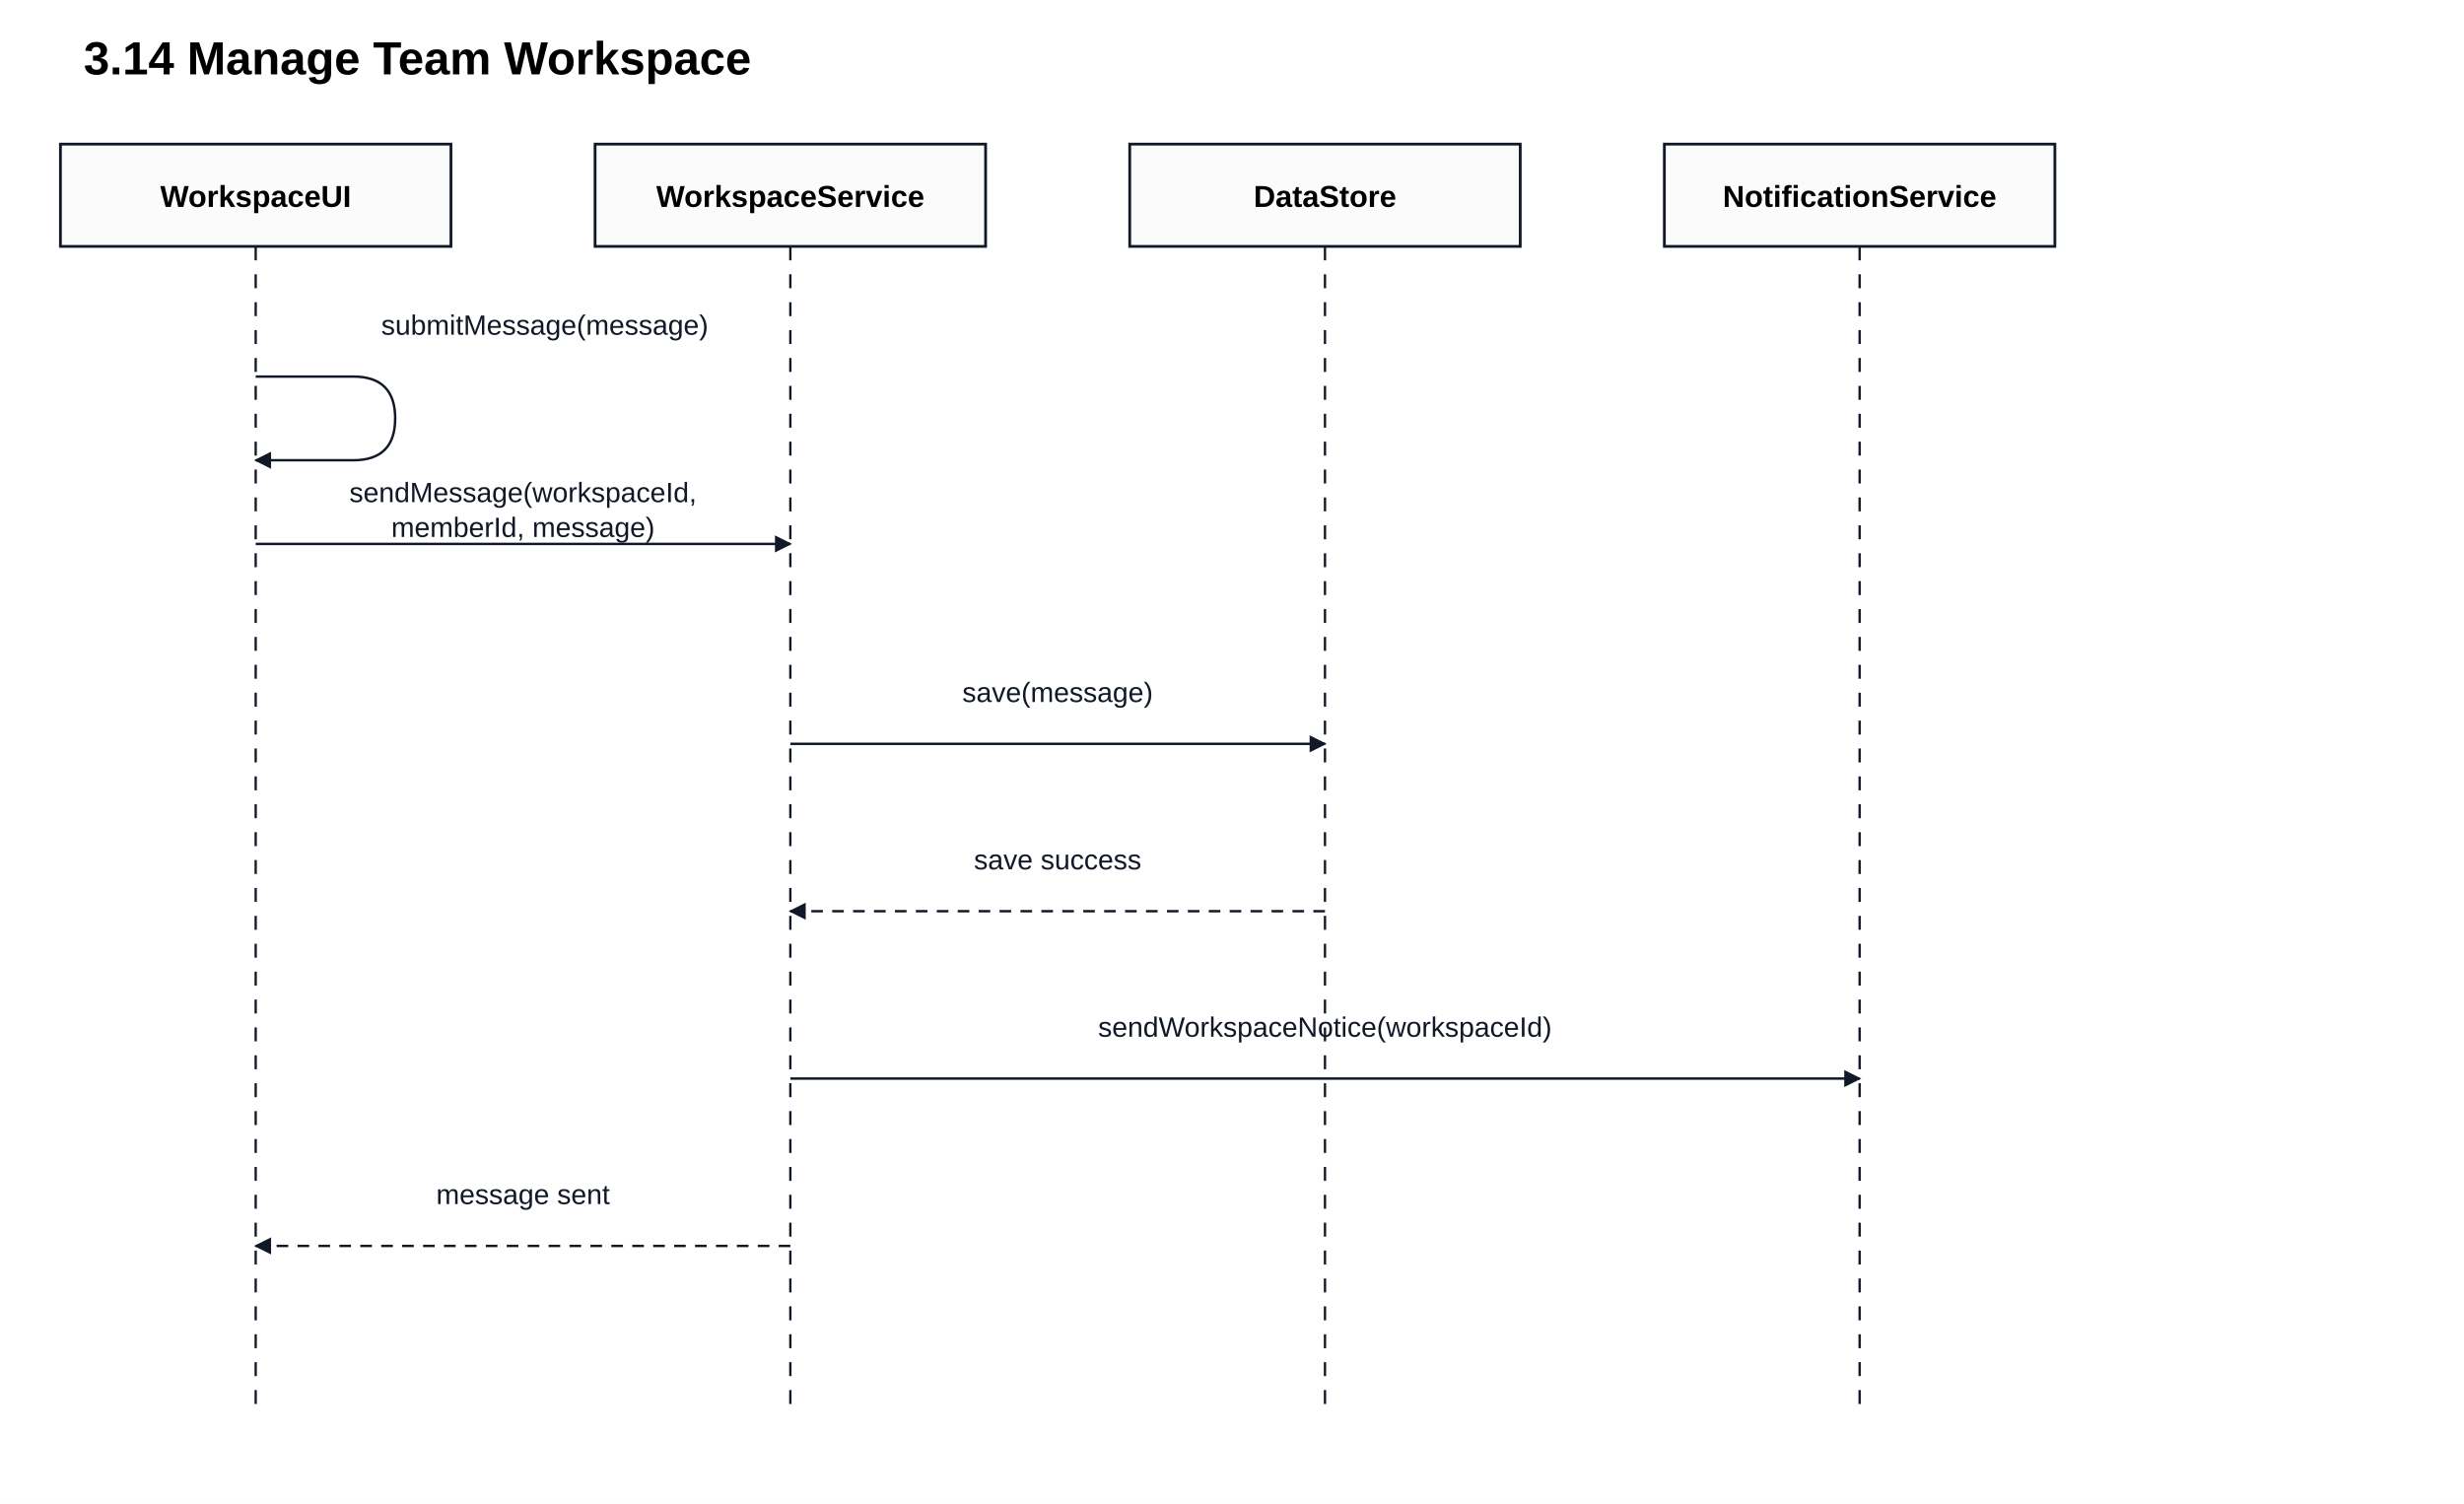
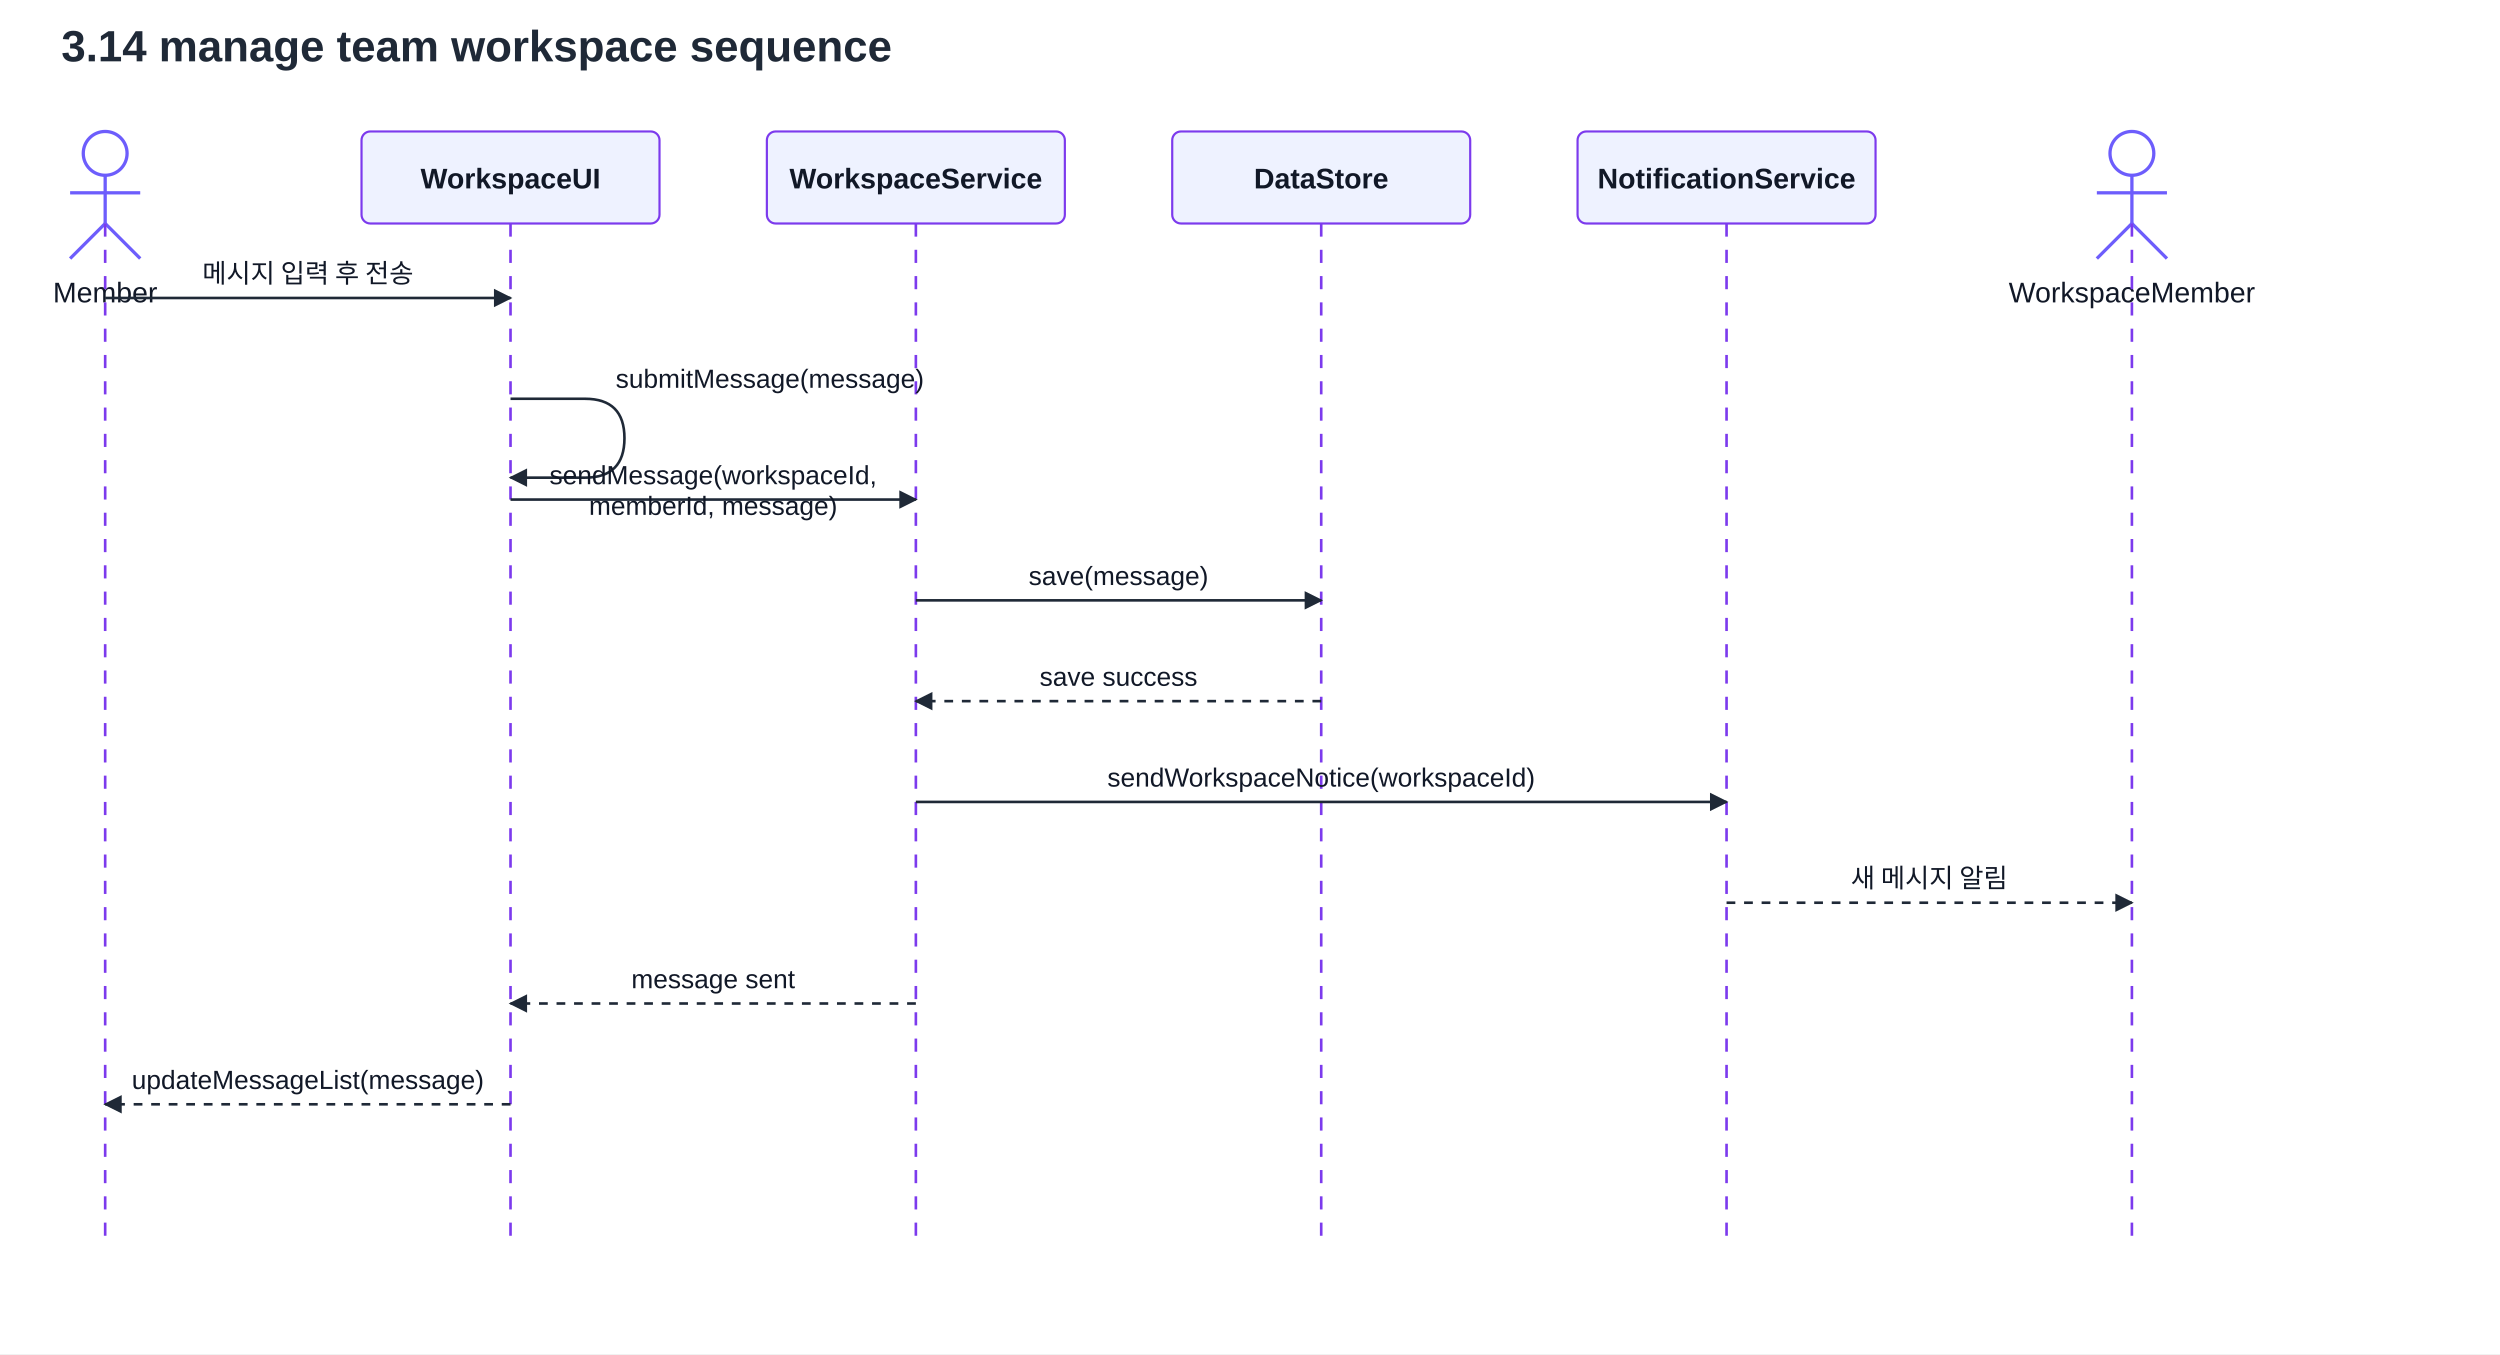
- <svg xmlns="http://www.w3.org/2000/svg" width="1060" height="647" viewBox="0 0 1060 647">
+ <svg xmlns="http://www.w3.org/2000/svg" width="1141" height="618" viewBox="0 0 1141 618">
  <defs>
-     <marker id="arrow" viewBox="0 0 10 10" refX="9" refY="5" markerWidth="7" markerHeight="7" orient="auto">
-       <path d="M0 0 L10 5 L0 10 z" fill="#111827" />
-     </marker>
-     <marker id="hollowArrow" viewBox="0 0 10 10" refX="9" refY="5" markerWidth="7" markerHeight="7" orient="auto">
-       <path d="M0 0 L10 5 L0 10 z" fill="#fbfbfb" stroke="#111827" />
-     </marker>
-     <marker id="diamond" viewBox="0 0 16 10" refX="1" refY="5" markerWidth="11" markerHeight="9" orient="auto">
-       <path d="M1 5 L8 1 L15 5 L8 9 z" fill="#111827" stroke="#111827" />
+     <marker id="arrow" viewBox="0 0 10 10" refX="9" refY="5" markerWidth="7" markerHeight="7" orient="auto-start-reverse">
+       <path d="M0 0 L10 5 L0 10 z" fill="#1f2937" />
    </marker>
  </defs>
  <rect width="100%" height="100%" fill="#ffffff" />
-   <text x="36" y="32" font-family="Arial, sans-serif" font-size="20" font-weight="700">3.14 Manage Team Workspace</text>
-   <rect x="26" y="62" width="168" height="44" fill="#fbfbfb" stroke="#111827" stroke-width="1.2" />
-   <text x="110" y="89" text-anchor="middle" font-family="Arial, sans-serif" font-size="13" font-weight="700">WorkspaceUI</text>
-   <line x1="110" y1="106" x2="110" y2="607" stroke="#111827" stroke-width="1" stroke-dasharray="6 6" />
-   <rect x="256" y="62" width="168" height="44" fill="#fbfbfb" stroke="#111827" stroke-width="1.2" />
-   <text x="340" y="89" text-anchor="middle" font-family="Arial, sans-serif" font-size="13" font-weight="700">WorkspaceService</text>
-   <line x1="340" y1="106" x2="340" y2="607" stroke="#111827" stroke-width="1" stroke-dasharray="6 6" />
-   <rect x="486" y="62" width="168" height="44" fill="#fbfbfb" stroke="#111827" stroke-width="1.2" />
-   <text x="570" y="89" text-anchor="middle" font-family="Arial, sans-serif" font-size="13" font-weight="700">DataStore</text>
-   <line x1="570" y1="106" x2="570" y2="607" stroke="#111827" stroke-width="1" stroke-dasharray="6 6" />
-   <rect x="716" y="62" width="168" height="44" fill="#fbfbfb" stroke="#111827" stroke-width="1.2" />
-   <text x="800" y="89" text-anchor="middle" font-family="Arial, sans-serif" font-size="13" font-weight="700">NotificationService</text>
-   <line x1="800" y1="106" x2="800" y2="607" stroke="#111827" stroke-width="1" stroke-dasharray="6 6" />
-   <path d="M110 162 h42 q18 0 18 18 q0 18 -18 18 h-42" fill="none" stroke="#111827" stroke-width="1.05" marker-end="url(#arrow)" />
-   <text x="164" y="144" text-anchor="start" font-family="Arial, sans-serif" font-size="12" font-weight="400" fill="#111827">submitMessage(message)</text>
-   <line x1="110" y1="234" x2="340" y2="234" stroke="#111827" stroke-width="1.05" marker-end="url(#arrow)" />
-   <text x="225" y="216" text-anchor="middle" font-family="Arial, sans-serif" font-size="12" font-weight="400" fill="#111827">sendMessage(workspaceId,</text>
-   <text x="225" y="231" text-anchor="middle" font-family="Arial, sans-serif" font-size="12" font-weight="400" fill="#111827">memberId, message)</text>
-   <line x1="340" y1="320" x2="570" y2="320" stroke="#111827" stroke-width="1.05" marker-end="url(#arrow)" />
-   <text x="455" y="302" text-anchor="middle" font-family="Arial, sans-serif" font-size="12" font-weight="400" fill="#111827">save(message)</text>
-   <line x1="570" y1="392" x2="340" y2="392" stroke="#111827" stroke-width="1.05" marker-end="url(#arrow)" stroke-dasharray="5 4" />
-   <text x="455" y="374" text-anchor="middle" font-family="Arial, sans-serif" font-size="12" font-weight="400" fill="#111827">save success</text>
-   <line x1="340" y1="464" x2="800" y2="464" stroke="#111827" stroke-width="1.05" marker-end="url(#arrow)" />
-   <text x="570" y="446" text-anchor="middle" font-family="Arial, sans-serif" font-size="12" font-weight="400" fill="#111827">sendWorkspaceNotice(workspaceId)</text>
-   <line x1="340" y1="536" x2="110" y2="536" stroke="#111827" stroke-width="1.05" marker-end="url(#arrow)" stroke-dasharray="5 4" />
-   <text x="225" y="518" text-anchor="middle" font-family="Arial, sans-serif" font-size="12" font-weight="400" fill="#111827">message sent</text>
+   <text x="28" y="28" font-family="Arial, sans-serif" font-size="20" font-weight="700" fill="#1f2937">3.14 manage team workspace sequence</text>
+   <circle cx="48" cy="70" r="10" fill="#fff" stroke="#6d5dfc" stroke-width="1.5" />
+   <line x1="48" y1="80" x2="48" y2="102" stroke="#6d5dfc" stroke-width="1.5" />
+   <line x1="32" y1="88" x2="64" y2="88" stroke="#6d5dfc" stroke-width="1.5" />
+   <line x1="48" y1="102" x2="32" y2="118" stroke="#6d5dfc" stroke-width="1.5" />
+   <line x1="48" y1="102" x2="64" y2="118" stroke="#6d5dfc" stroke-width="1.5" />
+   <text x="48" y="138" text-anchor="middle" font-family="Arial, sans-serif" font-size="13" fill="#111827">Member</text>
+   <line x1="48" y1="102" x2="48" y2="570" stroke="#7c3aed" stroke-width="1.2" stroke-dasharray="6 6" />
+   <rect x="165" y="60" width="136" height="42" rx="4" fill="#eef2ff" stroke="#7c3aed" stroke-width="1" />
+   <text x="233" y="86" text-anchor="middle" font-family="Arial, sans-serif" font-size="13" font-weight="700" fill="#111827">WorkspaceUI</text>
+   <line x1="233" y1="102" x2="233" y2="570" stroke="#7c3aed" stroke-width="1.2" stroke-dasharray="6 6" />
+   <rect x="350" y="60" width="136" height="42" rx="4" fill="#eef2ff" stroke="#7c3aed" stroke-width="1" />
+   <text x="418" y="86" text-anchor="middle" font-family="Arial, sans-serif" font-size="13" font-weight="700" fill="#111827">WorkspaceService</text>
+   <line x1="418" y1="102" x2="418" y2="570" stroke="#7c3aed" stroke-width="1.2" stroke-dasharray="6 6" />
+   <rect x="535" y="60" width="136" height="42" rx="4" fill="#eef2ff" stroke="#7c3aed" stroke-width="1" />
+   <text x="603" y="86" text-anchor="middle" font-family="Arial, sans-serif" font-size="13" font-weight="700" fill="#111827">DataStore</text>
+   <line x1="603" y1="102" x2="603" y2="570" stroke="#7c3aed" stroke-width="1.2" stroke-dasharray="6 6" />
+   <rect x="720" y="60" width="136" height="42" rx="4" fill="#eef2ff" stroke="#7c3aed" stroke-width="1" />
+   <text x="788" y="86" text-anchor="middle" font-family="Arial, sans-serif" font-size="13" font-weight="700" fill="#111827">NotificationService</text>
+   <line x1="788" y1="102" x2="788" y2="570" stroke="#7c3aed" stroke-width="1.2" stroke-dasharray="6 6" />
+   <circle cx="973" cy="70" r="10" fill="#fff" stroke="#6d5dfc" stroke-width="1.5" />
+   <line x1="973" y1="80" x2="973" y2="102" stroke="#6d5dfc" stroke-width="1.5" />
+   <line x1="957" y1="88" x2="989" y2="88" stroke="#6d5dfc" stroke-width="1.5" />
+   <line x1="973" y1="102" x2="957" y2="118" stroke="#6d5dfc" stroke-width="1.5" />
+   <line x1="973" y1="102" x2="989" y2="118" stroke="#6d5dfc" stroke-width="1.5" />
+   <text x="973" y="138" text-anchor="middle" font-family="Arial, sans-serif" font-size="13" fill="#111827">WorkspaceMember</text>
+   <line x1="973" y1="102" x2="973" y2="570" stroke="#7c3aed" stroke-width="1.2" stroke-dasharray="6 6" />
+   <line x1="48" y1="136" x2="233" y2="136" stroke="#1f2937" stroke-width="1.2" marker-end="url(#arrow)" />
+   <text x="140.5" y="129" text-anchor="middle" font-family="Arial, sans-serif" font-size="12" fill="#111827">메시지 입력 후 전송</text>
+   <path d="M233 182 h34 q18 0 18 18 q0 18 -18 18 h-34" fill="none" stroke="#1f2937" stroke-width="1.2" marker-end="url(#arrow)" />
+   <text x="281" y="177" font-family="Arial, sans-serif" font-size="12" fill="#111827">submitMessage(message)</text>
+   <line x1="233" y1="228" x2="418" y2="228" stroke="#1f2937" stroke-width="1.2" marker-end="url(#arrow)" />
+   <text x="325.5" y="221" text-anchor="middle" font-family="Arial, sans-serif" font-size="12" fill="#111827">sendMessage(workspaceId,</text>
+   <text x="325.5" y="235" text-anchor="middle" font-family="Arial, sans-serif" font-size="12" fill="#111827">memberId, message)</text>
+   <line x1="418" y1="274" x2="603" y2="274" stroke="#1f2937" stroke-width="1.2" marker-end="url(#arrow)" />
+   <text x="510.5" y="267" text-anchor="middle" font-family="Arial, sans-serif" font-size="12" fill="#111827">save(message)</text>
+   <line x1="603" y1="320" x2="418" y2="320" stroke="#1f2937" stroke-width="1.2" marker-end="url(#arrow)" stroke-dasharray="4 4" />
+   <text x="510.5" y="313" text-anchor="middle" font-family="Arial, sans-serif" font-size="12" fill="#111827">save success</text>
+   <line x1="418" y1="366" x2="788" y2="366" stroke="#1f2937" stroke-width="1.2" marker-end="url(#arrow)" />
+   <text x="603" y="359" text-anchor="middle" font-family="Arial, sans-serif" font-size="12" fill="#111827">sendWorkspaceNotice(workspaceId)</text>
+   <line x1="788" y1="412" x2="973" y2="412" stroke="#1f2937" stroke-width="1.2" marker-end="url(#arrow)" stroke-dasharray="4 4" />
+   <text x="880.5" y="405" text-anchor="middle" font-family="Arial, sans-serif" font-size="12" fill="#111827">새 메시지 알림</text>
+   <line x1="418" y1="458" x2="233" y2="458" stroke="#1f2937" stroke-width="1.2" marker-end="url(#arrow)" stroke-dasharray="4 4" />
+   <text x="325.5" y="451" text-anchor="middle" font-family="Arial, sans-serif" font-size="12" fill="#111827">message sent</text>
+   <line x1="233" y1="504" x2="48" y2="504" stroke="#1f2937" stroke-width="1.2" marker-end="url(#arrow)" stroke-dasharray="4 4" />
+   <text x="140.5" y="497" text-anchor="middle" font-family="Arial, sans-serif" font-size="12" fill="#111827">updateMessageList(message)</text>
</svg>
